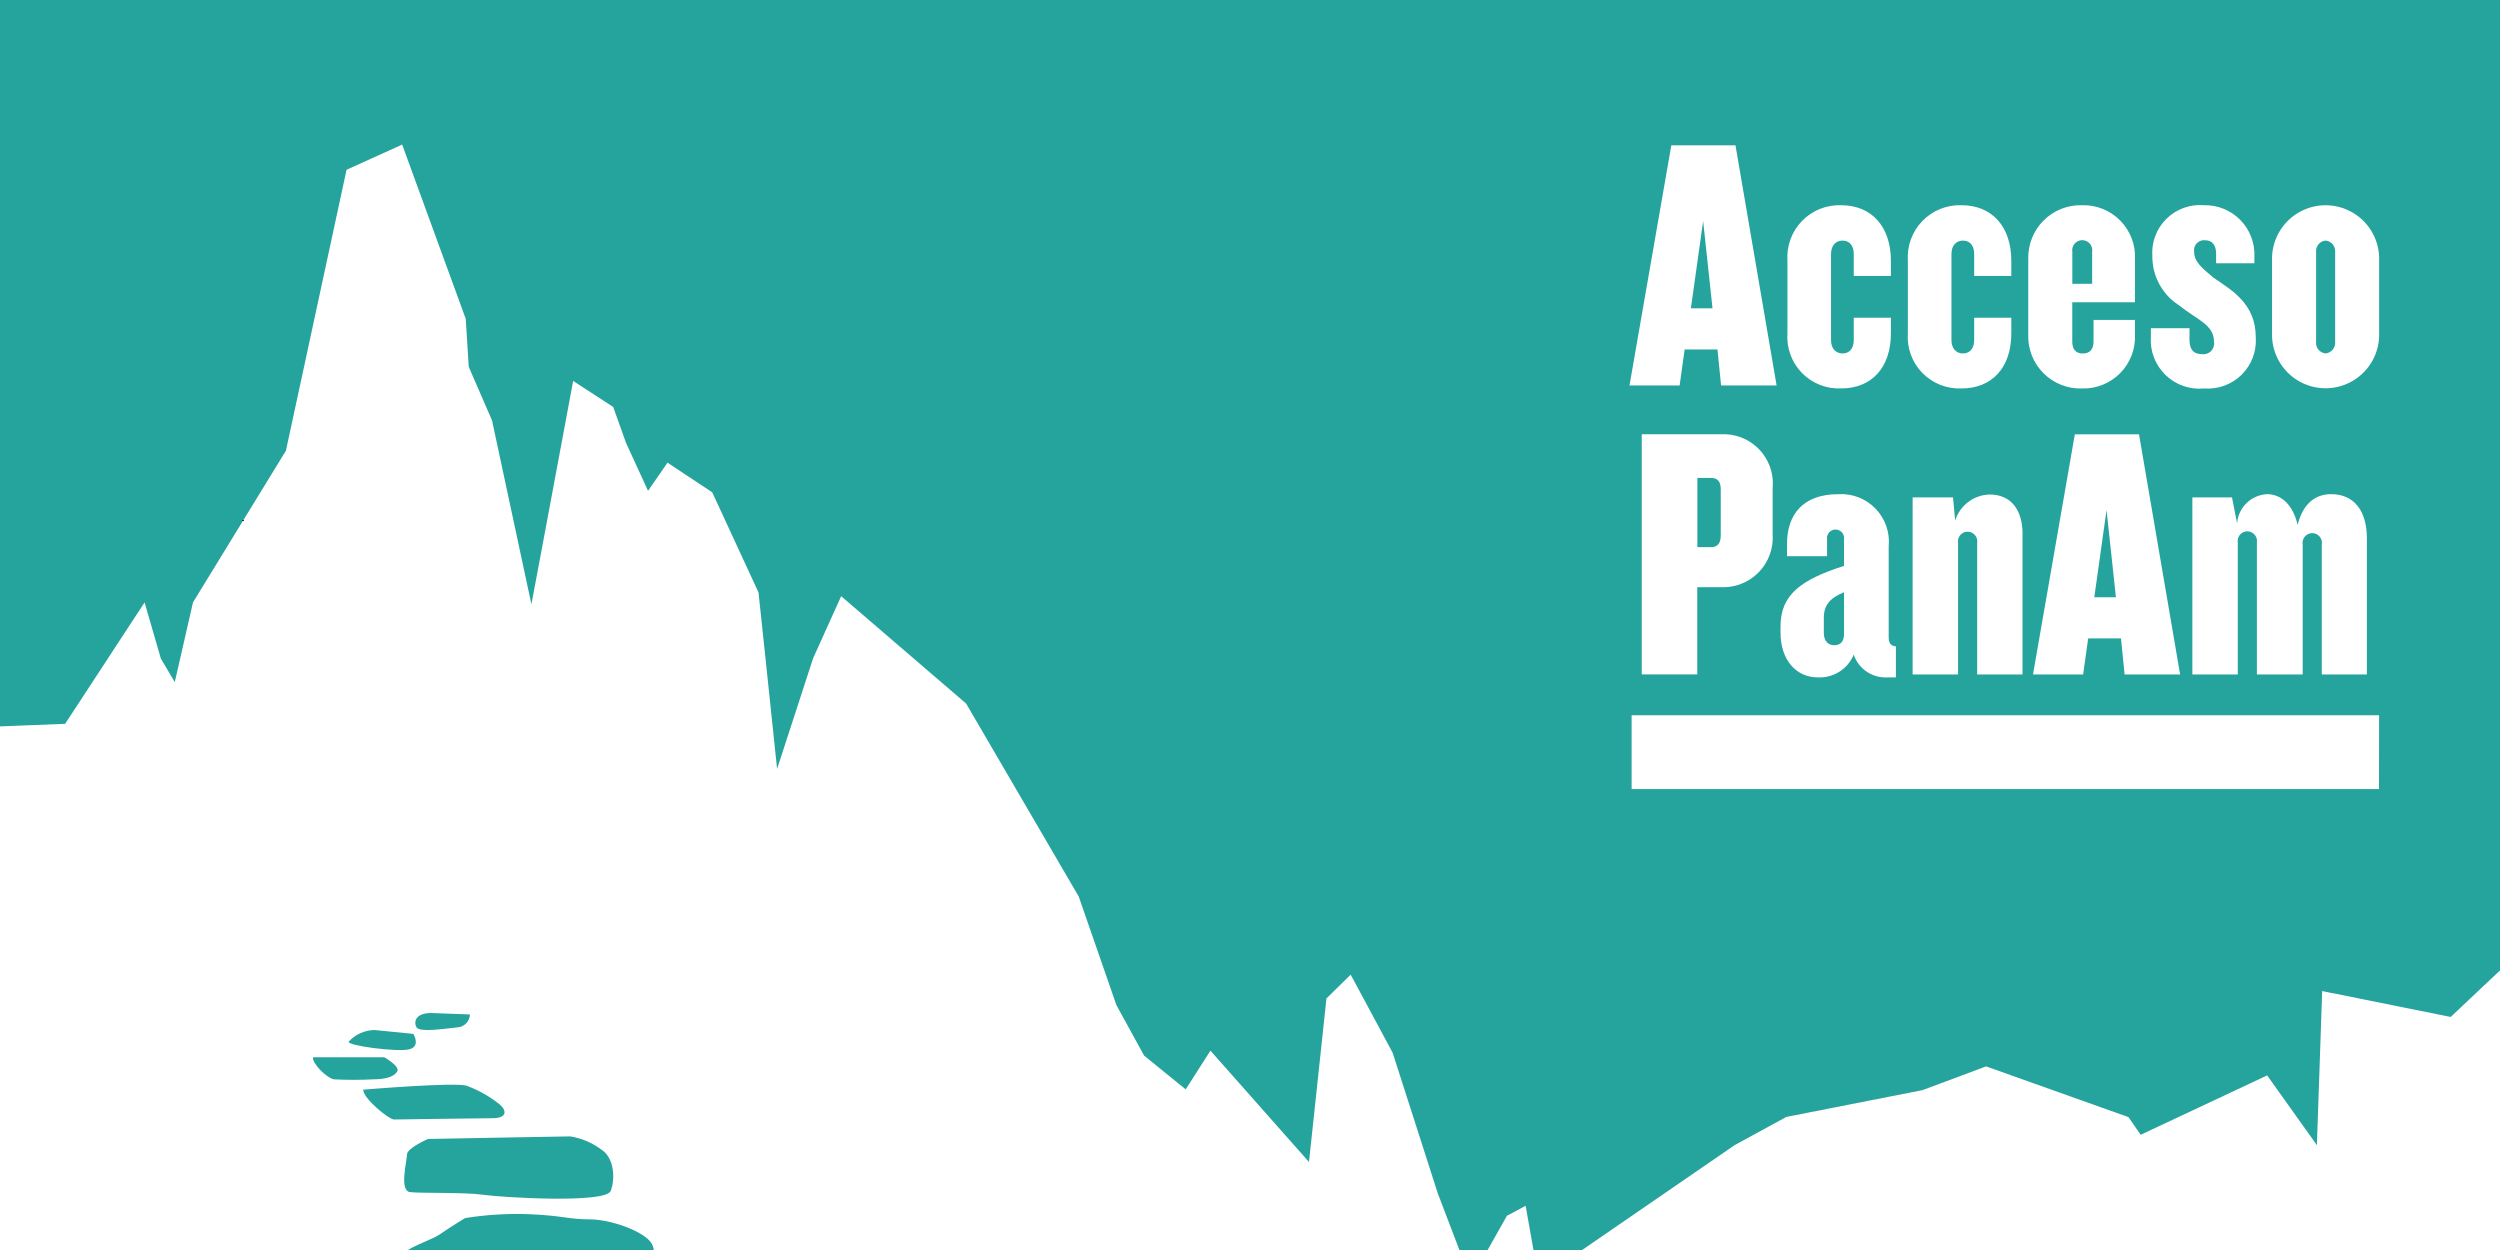
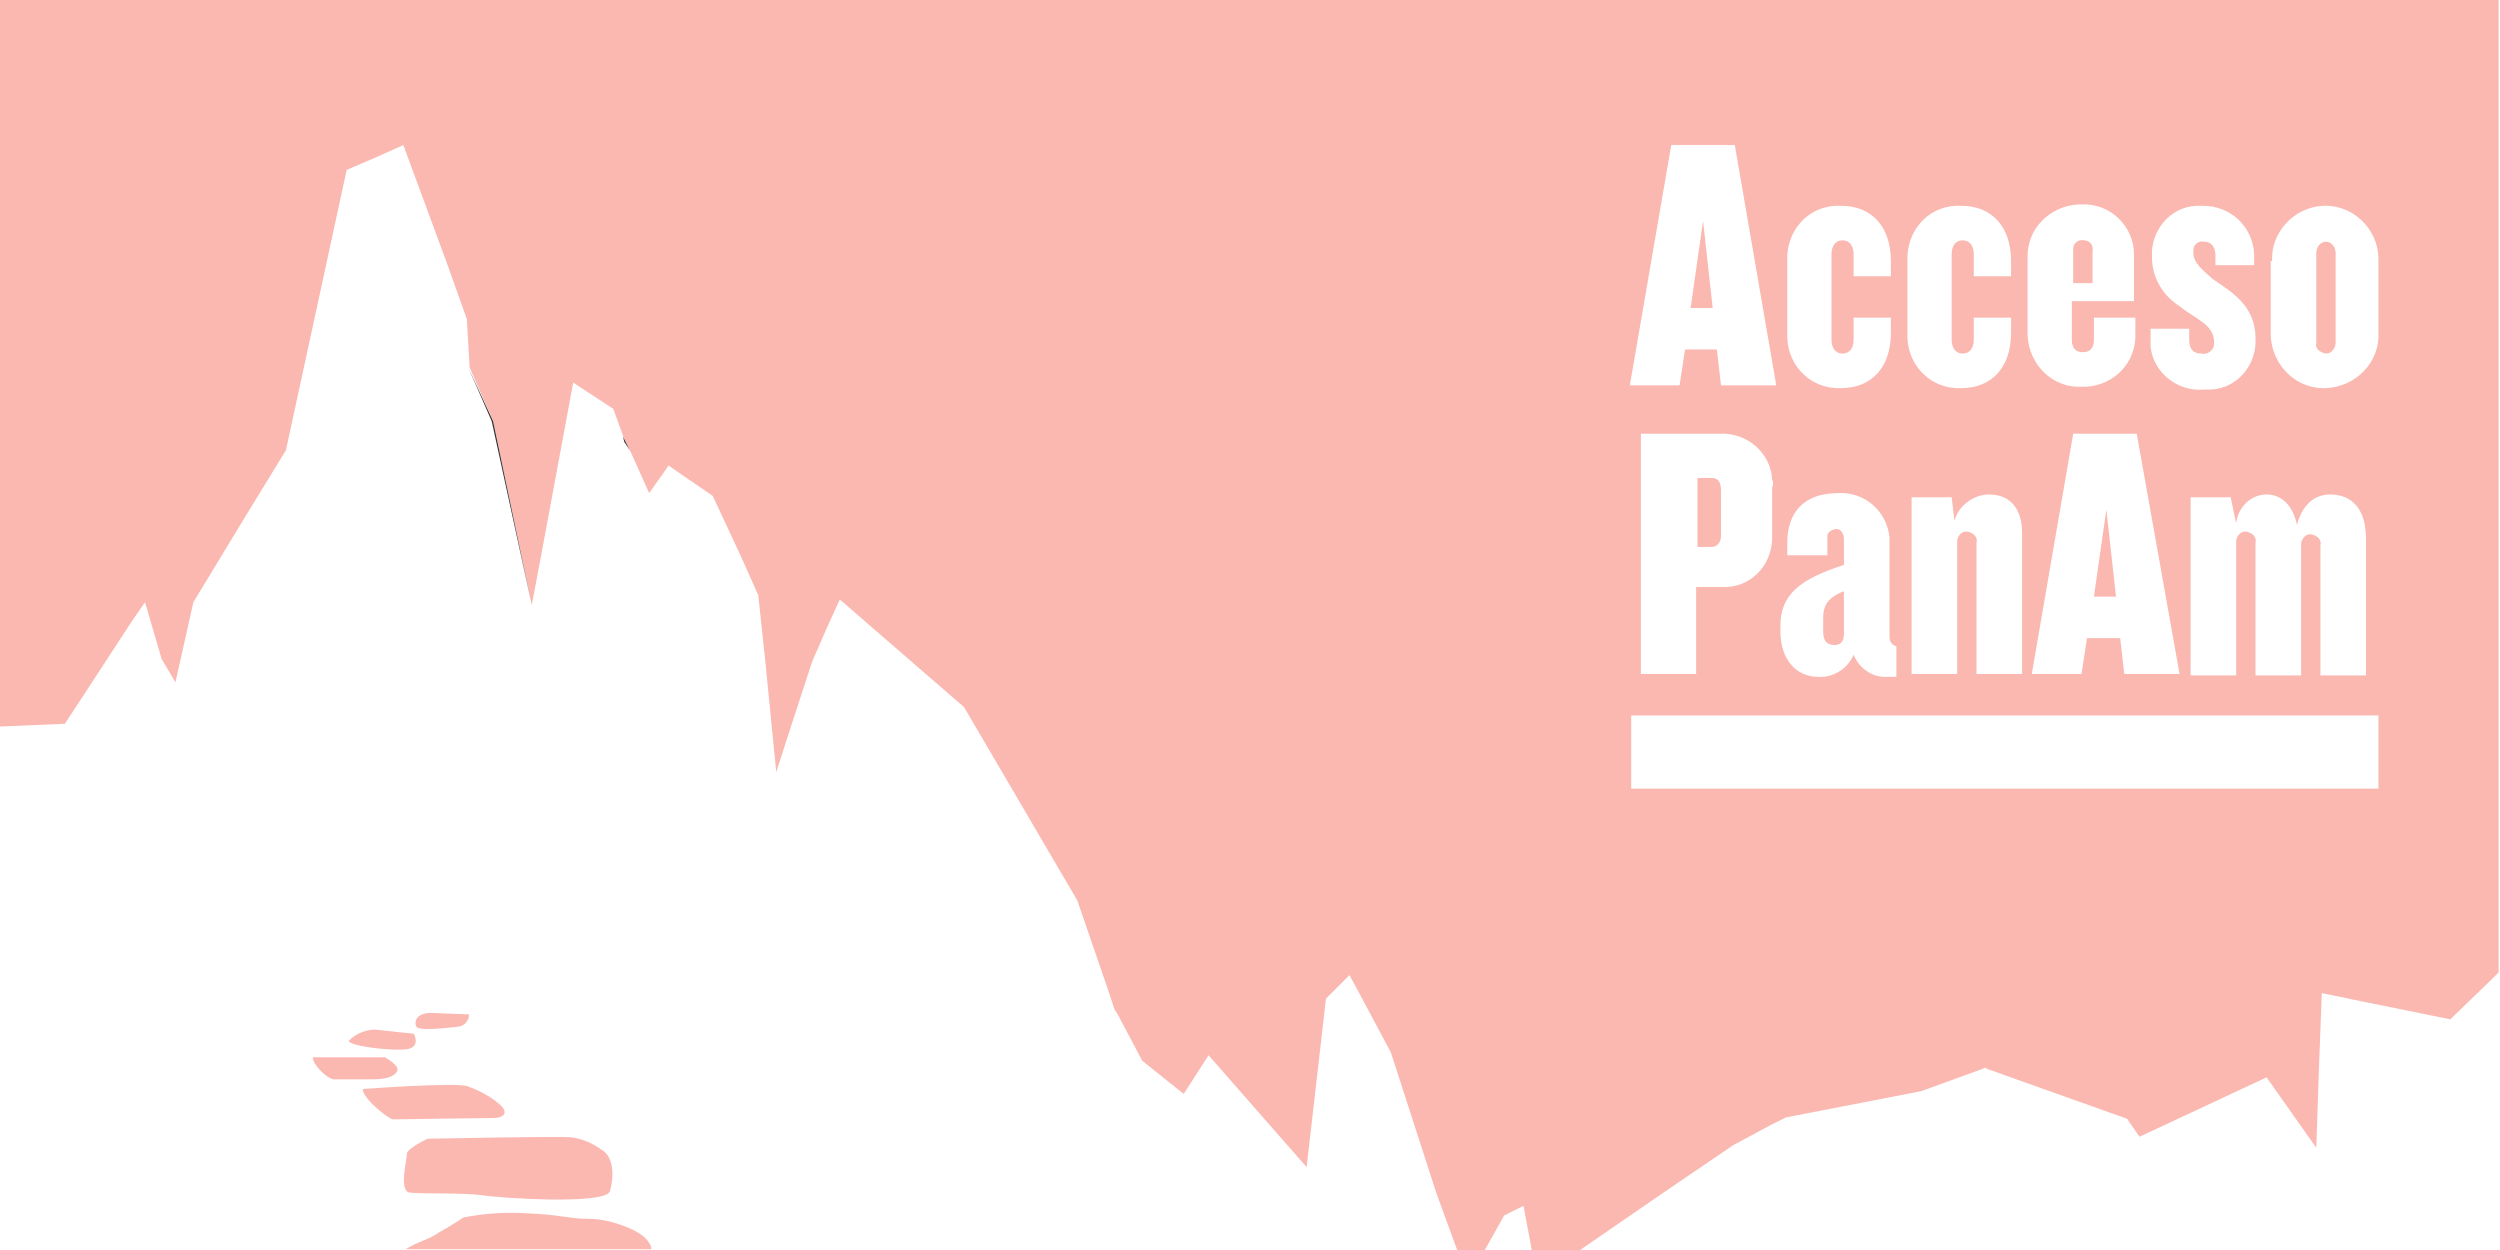
- <svg xmlns="http://www.w3.org/2000/svg" id="Component_5_1" data-name="Component 5 – 1" width="181" height="90.5" viewBox="0 0 181 90.5">
-   <path id="Path_7" data-name="Path 7" d="M706.846,464.452l-.781-2.183-2.9-1.887v0l2.9,1.887Z" transform="translate(-661.669 -432.803)" fill="none" />
-   <path id="Path_8" data-name="Path 8" d="M914.679,683.253l-7.136-8.06h0l7.136,8.063Z" transform="translate(-819.911 -599.122)" fill="none" />
-   <path id="Path_9" data-name="Path 9" d="M690.486,515.524l-.7,3.726v0Z" transform="translate(-651.315 -475.497)" fill="none" />
-   <path id="Path_10" data-name="Path 10" d="M1262.395,684.907l.2-6-.206,5.992Z" transform="translate(-1094.655 -602.001)" fill="none" />
-   <path id="Path_11" data-name="Path 11" d="M722.6,485.621l-1.34-2.921,1.338,2.924Z" transform="translate(-675.681 -450.083)" fill="none" />
-   <path id="Path_12" data-name="Path 12" d="M1053.557,703.75l4.988-3.429,2.75-1.5-2.75,1.5Z" transform="translate(-932.964 -617.413)" fill="none" />
-   <path id="Path_13" data-name="Path 13" d="M605.1,389.47l2.06-.936-2.062.934L600.7,409.807l-3.015,4.922,3.016-4.921Z" transform="translate(-580.005 -377.175)" fill="none" />
-   <path id="Path_14" data-name="Path 14" d="M733.963,487.492l-1.327-.88-.234.339.234-.338Z" transform="translate(-684.307 -453.112)" fill="none" />
-   <path id="Path_15" data-name="Path 15" d="M1205.864,687.383h0l9.161-4.3h0Z" transform="translate(-1050.888 -605.228)" fill="none" />
-   <path id="Path_16" data-name="Path 16" d="M769.6,570.989l-1.015,3.117v0Z" transform="translate(-712.324 -518.441)" fill="none" />
-   <path id="Path_17" data-name="Path 17" d="M794.749,537.192l8.15,13.97,2.209,6.362-2.207-6.361-8.152-13.972-9.048-7.775-1,2.21,1-2.208Z" transform="translate(-724.801 -486.253)" fill="none" />
-   <path id="Path_18" data-name="Path 18" d="M758.854,523.682l-.495-4.718-1.248-2.7,1.247,2.7Z" transform="translate(-703.438 -476.072)" fill="none" />
-   <path id="Path_19" data-name="Path 19" d="M563.979,535.488l1.008,1.7h0l-1.007-1.7-1.177-4.073-.852,1.3.852-1.3Z" transform="translate(-552.334 -487.799)" fill="none" />
-   <path id="Path_20" data-name="Path 20" d="M1155.387,680.286l.206-.077.244.087-.245-.087Z" transform="translate(-1011.806 -603.006)" fill="none" />
-   <path id="Path_21" data-name="Path 21" d="M882.478,667.3l-2.511-2.041-1.841-3.356,1.839,3.356Z" transform="translate(-797.135 -588.831)" fill="none" />
-   <rect id="Rectangle_38" data-name="Rectangle 38" width="54.121" height="5.347" transform="translate(118.129 51.783)" fill="none" />
-   <path id="Path_22" data-name="Path 22" d="M949.2,651.92l-.6-1.11-1.142,1.124,1.142-1.122Z" transform="translate(-850.816 -580.243)" fill="none" />
-   <path id="Path_23" data-name="Path 23" d="M1277.034,653.545l6.38,1.289,2.937-2.773-2.938,2.771Z" transform="translate(-1105.992 -581.211)" fill="none" />
-   <path id="Path_24" data-name="Path 24" d="M648.326,384.586h0l3.08,8.434Z" transform="translate(-619.21 -374.118)" fill="none" />
-   <path id="Path_25" data-name="Path 25" d="M997.85,725.63l-1.4,2.482h3.317l-.563-3.2Z" transform="translate(-888.747 -637.615)" fill="none" />
-   <path id="Path_26" data-name="Path 26" d="M1093.213,649.382l-.64.6-2.937,2.773-6.38-1.289-2.922-.589-.177,5.166-.2,6,0,0v0l-3.6-5.053-9.161,4.3h0l-.879-1.279-10.065-3.586-.245-.087-.206.077-4.4,1.642L1041.543,660l-1,.544-2.75,1.5-4.988,3.429-6.05,4.161h66.456V649.38h0Z" transform="translate(-912.213 -579.137)" fill="none" />
-   <path id="Path_27" data-name="Path 27" d="M620.173,450.344l-2.441-4.546-.6-1.108-1.143,1.121-.61.6-1.262,11.843,0,0v0l-7.136-8.063-1.792,2.8-.5-.4-2.513-2.041-1.839-3.356-.165-.3-.52-1.5-2.209-6.362-8.15-13.97-9.047-7.775-1,2.208-1.031,2.286-1.592,4.889-1.015,3.122v0l0,.005-.846-8.06-.5-4.717-1.247-2.7-2.1-4.547-1.912-1.267-1.328-.878-.233.338-1.175,1.7v0l0,0-1.339-2.924-.254-.553-.148-.415-.784-2.18-2.9-1.887-2.323,12.445-.7,3.728v0l-2.851-13.313-1.685-3.876-.22-3.482-1.525-4.179-3.08-8.434-1.965.89-2.06.936-4.39,20.338-3.016,4.921-3.712,6.059-1.318,5.775v0h0L531,421.81l-1.177-4.075-.852,1.3-4.9,7.492-4.715.186v0h0v37.906h29.535c.989-.575,1.727-.732,2.385-1.184.819-.564,1.757-1.126,1.757-1.126a24,24,0,0,1,4.565-.282c2.46.095,2.929.377,4.452.377s3.865.844,4.446,1.689a1.191,1.191,0,0,1,.191.527h58.323l-.012-.03-1.548-4.052Zm-69.37-2.872,2.573.095a.966.966,0,0,1-.933.939c-.939.094-2.695.376-2.929,0S549.4,447.379,550.8,447.472Zm-4.333,1.222,2.81.28s.586.94-.351,1.128-4.449-.282-4.333-.562A2.589,2.589,0,0,1,546.47,448.694Zm-2.928,3.567c-.585-.093-1.639-1.219-1.522-1.6h5.151s1.171.657.938,1.033-.82.562-1.758.562A27.718,27.718,0,0,1,543.542,452.261Zm2.107.751s6.676-.561,7.495-.281a8.673,8.673,0,0,1,2.342,1.315c.586.469.586,1.033-.467,1.033s-6.792.094-7.143.094S545.65,453.67,545.65,453.012Zm17.916,7.325c-.352.937-7.964.469-9.251.28s-4.45-.093-5.269-.189-.234-2.252-.234-2.721,1.522-1.128,1.522-1.128,9.719-.187,10.3-.187a5.03,5.03,0,0,1,2.226.939C563.8,457.895,563.918,459.4,563.566,460.337Z" transform="translate(-519.352 -374.121)" fill="none" />
-   <g id="Group_2" data-name="Group 2" transform="translate(22.66 73.344)">
-     <path id="Path_28" data-name="Path 28" d="M650.184,739.1h0Z" transform="translate(-643.309 -721.945)" fill="#25a49e" />
-     <path id="Path_29" data-name="Path 29" d="M663.343,727.94c-1.523,0-1.992-.282-4.452-.377a24,24,0,0,0-4.565.282s-.937.563-1.757,1.127c-.658.453-1.4.609-2.385,1.184h17.8a1.192,1.192,0,0,0-.191-.527C667.208,728.784,664.864,727.94,663.343,727.94Z" transform="translate(-643.31 -713.002)" fill="#25a49e" />
-     <path id="Path_30" data-name="Path 30" d="M663.212,703.6a5.031,5.031,0,0,0-2.226-.939c-.586,0-10.3.187-10.3.187s-1.522.659-1.522,1.128-.586,2.629.234,2.721,3.982,0,5.269.189,8.9.657,9.25-.28S664.149,704.161,663.212,703.6Z" transform="translate(-642.359 -693.73)" fill="#25a49e" />
-     <path id="Path_31" data-name="Path 31" d="M645.683,687.486a8.678,8.678,0,0,0-2.342-1.315c-.819-.281-7.495.281-7.495.281,0,.658,1.874,2.16,2.226,2.16s6.088-.094,7.143-.094S646.268,687.955,645.683,687.486Z" transform="translate(-632.208 -680.904)" fill="#25a49e" />
-     <path id="Path_32" data-name="Path 32" d="M625.828,678.324c.233-.376-.938-1.033-.938-1.033h-5.151c-.117.376.936,1.5,1.522,1.6a27.736,27.736,0,0,0,2.81,0Q625.477,678.886,625.828,678.324Z" transform="translate(-619.73 -674.09)" fill="#25a49e" />
-     <path id="Path_33" data-name="Path 33" d="M635.5,669.965c.937-.188.351-1.128.351-1.128l-2.81-.28a2.589,2.589,0,0,0-1.873.846C631.054,669.683,634.566,670.152,635.5,669.965Z" transform="translate(-628.586 -667.328)" fill="#25a49e" />
-     <path id="Path_34" data-name="Path 34" d="M655.567,664.152a.966.966,0,0,0,.933-.939l-2.573-.095c-1.4-.093-1.523.658-1.289,1.033S654.628,664.246,655.567,664.152Z" transform="translate(-645.136 -663.111)" fill="#25a49e" />
+ <svg xmlns="http://www.w3.org/2000/svg" version="1.1" id="Component_5_1" x="0px" y="0px" viewBox="0 0 181 90.5" style="enable-background:new 0 0 181 90.5;" xml:space="preserve">
+   <style type="text/css">
+ 	.st0{fill:none;}
+ 	.st1{fill:#FAB8B1;}
+ 	.st2{fill:#323232;}
+ </style>
+   <path id="Path_7" class="st0" d="M45.2,31.6l-0.8-2.2l-2.9-1.9l0,0l2.9,1.9L45.2,31.6z" />
+   <path id="Path_8" class="st0" d="M94.8,84.1l-7.1-8.1l0,0L94.8,84.1L94.8,84.1z" />
+   <path id="Path_9" class="st0" d="M39.2,40l-0.7,3.7l0,0L39.2,40z" />
+   <path id="Path_10" class="st0" d="M167.7,82.9l0.2-6L167.7,82.9L167.7,82.9z" />
+   <path id="Path_11" class="st0" d="M46.9,35.5l-1.3-2.9L46.9,35.5L46.9,35.5z" />
+   <path id="Path_12" class="st0" d="M120.6,86.3l5-3.4l2.8-1.5l-2.8,1.5L120.6,86.3z" />
+   <path id="Path_13" class="st0" d="M25.1,12.3l2.1-0.9L25.1,12.3l-4.4,20.3l-3,4.9l3-4.9L25.1,12.3z" />
+   <path id="Path_14" class="st0" d="M49.7,34.4l-1.3-0.9l-0.2,0.3l0.2-0.3L49.7,34.4z" />
+   <path id="Path_15" class="st0" d="M155,82.2L155,82.2l9.2-4.3l0,0L155,82.2z" />
+   <path id="Path_16" class="st0" d="M57.3,52.5l-1,3.1l0,0L57.3,52.5z" />
+   <path id="Path_17" class="st0" d="M69.9,50.9l8.2,14l2.2,6.4l-2.2-6.4L69.9,50.9l-9-7.8l-1,2.2l1-2.2L69.9,50.9z" />
+   <path id="Path_18" class="st0" d="M55.4,47.6l-0.5-4.7l-1.2-2.7l1.2,2.7L55.4,47.6z" />
+   <path id="Path_19" class="st0" d="M11.6,47.7l1,1.7l0,0L11.6,47.7l-1.2-4.1l-0.9,1.3l0.9-1.3L11.6,47.7z" />
+   <path id="Path_20" class="st0" d="M143.6,77.3l0.2-0.1l0.2,0.1l-0.2-0.1L143.6,77.3z" />
+   <path id="Path_21" class="st0" d="M85.3,78.5l-2.5-2L81,73.1l1.8,3.4L85.3,78.5z" />
+   <rect id="Rectangle_38" x="118.1" y="51.8" class="st0" width="54.1" height="5.3" />
+   <path id="Path_22" class="st0" d="M98.4,71.7l-0.6-1.1l-1.1,1.1l1.1-1.1L98.4,71.7z" />
+   <path id="Path_23" class="st0" d="M171,72.3l6.4,1.3l2.9-2.8l-2.9,2.8L171,72.3z" />
+   <path id="Path_24" class="st0" d="M29.1,10.5L29.1,10.5l3.1,8.4L29.1,10.5z" />
+   <path id="Path_25" class="st0" d="M109.1,88l-1.4,2.5h3.3l-0.6-3.2L109.1,88z" />
+   <path id="Path_26" class="st0" d="M181,70.2l-0.6,0.6l-2.9,2.8l-6.4-1.3l-2.9-0.6l-0.2,5.2l-0.2,6l0,0l0,0l-3.6-5.1l-9.2,4.3l0,0  l-0.9-1.3L144,77.3l-0.2-0.1l-0.2,0.1l-4.4,1.6l-9.9,1.9l-1,0.5l-2.8,1.5l-5,3.4l-6.1,4.2H181L181,70.2L181,70.2L181,70.2z" />
+   <path id="Path_27" class="st0" d="M100.8,76.2l-2.4-4.5l-0.6-1.1l-1.1,1.1L96,72.3l-1.3,11.8l0,0l0,0l-7.1-8.1l-1.8,2.8l-0.5-0.4  l-2.5-2L81,73.1l-0.2-0.3l-0.5-1.5l-2.2-6.4l-8.2-14l-9-7.8l-1,2.2l-1,2.3l-1.6,4.9l-1,3.1l0,0v0l-0.8-8.1l-0.5-4.7l-1.2-2.7  l-2.1-4.5l-1.9-1.3l-1.3-0.9l-0.2,0.3l-1.2,1.7l0,0l0,0l-1.3-2.9l-0.3-0.6l-0.1-0.4l-0.8-2.2l-2.9-1.9L39.2,40l-0.7,3.7l0,0  l-2.9-13.3l-1.7-3.9l-0.2-3.5l-1.5-4.2l-3.1-8.4l-2,0.9l-2.1,0.9l-4.4,20.3l-3,4.9L14,43.6l-1.3,5.8l0,0l0,0l-1-1.7l-1.2-4.1  l-0.9,1.3l-4.9,7.5L0,52.6l0,0l0,0v37.9h29.5c1-0.6,1.7-0.7,2.4-1.2c0.8-0.6,1.8-1.1,1.8-1.1c1.5-0.2,3-0.3,4.6-0.3  c2.5,0.1,2.9,0.4,4.5,0.4s3.9,0.8,4.4,1.7c0.1,0.2,0.2,0.3,0.2,0.5h58.3l0,0l-1.5-4.1L100.8,76.2z M31.5,73.4l2.6,0.1  c0,0.5-0.4,0.9-0.9,0.9c-0.9,0.1-2.7,0.4-2.9,0S30,73.3,31.5,73.4L31.5,73.4z M27.1,74.6l2.8,0.3c0,0,0.6,0.9-0.4,1.1  s-4.4-0.3-4.3-0.6C25.7,74.9,26.4,74.6,27.1,74.6L27.1,74.6z M24.2,78.1c-0.6-0.1-1.6-1.2-1.5-1.6h5.2c0,0,1.2,0.7,0.9,1  s-0.8,0.6-1.8,0.6C26.1,78.2,25.1,78.2,24.2,78.1L24.2,78.1z M26.3,78.9c0,0,6.7-0.6,7.5-0.3c0.8,0.3,1.6,0.8,2.3,1.3  c0.6,0.5,0.6,1-0.5,1s-6.8,0.1-7.1,0.1S26.3,79.5,26.3,78.9L26.3,78.9z M44.2,86.2c-0.4,0.9-8,0.5-9.3,0.3s-4.5-0.1-5.3-0.2  s-0.2-2.3-0.2-2.7s1.5-1.1,1.5-1.1s9.7-0.2,10.3-0.2c0.8,0.1,1.6,0.4,2.2,0.9C44.4,83.8,44.6,85.3,44.2,86.2L44.2,86.2z" />
+   <g id="Group_2" transform="translate(22.66 73.344)">
+     <path id="Path_28" class="st1" d="M6.9,17.2L6.9,17.2z" />
+     <path id="Path_29" class="st1" d="M20,14.9c-1.5,0-2-0.3-4.5-0.4c-1.5-0.1-3.1,0-4.6,0.3c0,0-0.9,0.6-1.8,1.1   c-0.7,0.5-1.4,0.6-2.4,1.2h17.8c0-0.2-0.1-0.4-0.2-0.5C23.9,15.8,21.6,14.9,20,14.9z" />
+     <path id="Path_30" class="st1" d="M20.9,9.9c-0.7-0.5-1.4-0.8-2.2-0.9C18,8.9,8.3,9.1,8.3,9.1s-1.5,0.7-1.5,1.1S6.2,12.9,7,13   s4,0,5.3,0.2s8.9,0.7,9.2-0.3S21.8,10.4,20.9,9.9z" />
+     <path id="Path_31" class="st1" d="M13.5,6.6c-0.7-0.6-1.5-1-2.3-1.3C10.3,5,3.6,5.5,3.6,5.5c0,0.7,1.9,2.2,2.2,2.2S12,7.6,13,7.6   S14.1,7.1,13.5,6.6z" />
+     <path id="Path_32" class="st1" d="M6.1,4.2c0.2-0.4-0.9-1-0.9-1H0c-0.1,0.4,0.9,1.5,1.5,1.6c0.9,0,1.9,0,2.8,0   C5.3,4.8,5.9,4.6,6.1,4.2z" />
+     <path id="Path_33" class="st1" d="M6.9,2.6c0.9-0.2,0.4-1.1,0.4-1.1L4.5,1.2c-0.7,0-1.4,0.3-1.9,0.8C2.5,2.4,6,2.8,6.9,2.6z" />
+     <path id="Path_34" class="st1" d="M10.4,1c0.5,0,0.9-0.4,0.9-0.9L8.8,0C7.4-0.1,7.3,0.7,7.5,1S9.5,1.1,10.4,1z" />
  </g>
-   <g id="Group_3" data-name="Group 3" transform="translate(0)">
-     <path id="Path_35" data-name="Path 35" d="M1185.416,416.086a.726.726,0,1,0-1.435,0v2.323h1.435Z" transform="translate(-1033.945 -397.86)" fill="#25a49e" />
-     <path id="Path_36" data-name="Path 36" d="M1064.721,491.495h-.992v5.012h.992c.444,0,.7-.261.7-.835V492.33C1065.426,491.73,1065.165,491.495,1064.721,491.495Z" transform="translate(-940.839 -456.893)" fill="#25a49e" />
-     <path id="Path_37" data-name="Path 37" d="M1191.918,501.787l-.887,6.317h1.566Z" transform="translate(-1039.404 -464.861)" fill="#25a49e" />
-     <path id="Path_38" data-name="Path 38" d="M1105.066,531.992c.47,0,.7-.313.7-.784v-3.054c-1.018.417-1.462.94-1.462,1.854v1.1C1104.309,531.679,1104.6,531.992,1105.066,531.992Z" transform="translate(-972.259 -485.277)" fill="#25a49e" />
-     <path id="Path_39" data-name="Path 39" d="M1062.534,409.12l-.887,6.317h1.566Z" transform="translate(-939.227 -393.114)" fill="#25a49e" />
-     <path id="Path_40" data-name="Path 40" d="M625.007,338.215H519.353v52.591l4.716-.186,4.9-7.49.852-1.3L531,385.9l1.007,1.7,1.317-5.773,3.714-6.059,3.016-4.922,4.389-20.339,2.061-.934,1.964-.893v0h0l3.078,8.435,1.526,4.18.221,3.479,1.684,3.877,2.85,13.314.7-3.726,2.321-12.446h0v0l2.9,1.887.781,2.183.15.417.252.551,1.34,2.921,1.175-1.7.234-.339,1.327.88,1.914,1.265,2.1,4.549,1.248,2.7.5,4.718.847,8.055,1.015-3.117,1.589-4.888,1.034-2.286,1-2.21,9.048,7.775,8.152,13.972,2.207,6.361.521,1.5.164.3,1.841,3.355,2.511,2.041.5.4,1.79-2.8,0,0h0l7.136,8.06,1.261-11.839.613-.6,1.142-1.124.6,1.11,2.443,4.545,3.273,10.19L625,428.682l.012.033h2.045v0h0l1.4-2.484,1.357-.722.562,3.206h0v0h3.521l0,0h0l6.053-4.161,4.989-3.431,2.75-1.5,1-.546,9.85-1.939,4.4-1.639.206-.077.245.087,10.067,3.585.878,1.28,9.161-4.3h0l3.6,5.051.206-5.992.175-5.168,2.924.591,6.38,1.287,2.938-2.771.64-.6V338.215Zm58.842,18.878a3.879,3.879,0,1,1,7.753,0v5.247a3.878,3.878,0,1,1-7.753,0Zm1.853,19.118c.392-1.54,1.279-2.219,2.428-2.219,1.671,0,2.584,1.227,2.584,3.185v9.868h-3.263V377.62a.7.7,0,1,0-1.384,0v9.424h-3.315V377.49a.7.7,0,1,0-1.384,0v9.555H678.08V374.227h2.871l.366,1.879a2.294,2.294,0,0,1,2.168-2.114C684.579,373.992,685.389,374.853,685.7,376.211Zm-10.623-14.236h2.793v.835c0,.731.313,1.044.888,1.044a.777.777,0,0,0,.888-.888c0-1.253-1.227-1.593-2.559-2.663a4.177,4.177,0,0,1-1.906-3.524,3.458,3.458,0,0,1,3.733-3.707,3.571,3.571,0,0,1,3.655,3.733v.47H679.8v-.7c0-.574-.261-.966-.784-.966a.727.727,0,0,0-.809.836c0,.731.6,1.2,1.41,1.88,1.279.887,3.054,1.854,3.054,4.307a3.476,3.476,0,0,1-3.733,3.707,3.519,3.519,0,0,1-3.864-3.733Zm2.114,25.07h-4.02l-.26-2.61h-2.376l-.365,2.61h-3.629l3.028-17.386h4.647ZM666.2,356.963a3.787,3.787,0,0,1,3.89-3.89,3.729,3.729,0,0,1,3.837,3.89V360.1h-4.542v2.846c0,.5.209.862.757.862.574,0,.783-.366.783-.862v-1.567h3v1.071a3.73,3.73,0,0,1-3.837,3.89,3.773,3.773,0,0,1-3.89-3.89Zm-.418,19.9v10.181H662.5v-9.528a.7.7,0,1,0-1.384,0v9.528h-3.289V374.227h2.924l.156,1.671a2.688,2.688,0,0,1,2.506-1.88C664.951,374.018,665.786,375.14,665.786,376.864Zm-8.3-19.77a3.763,3.763,0,0,1,3.89-4.02c2.193,0,3.6,1.54,3.6,4.02v1.1h-2.689V356.6c0-.575-.287-.966-.81-.966s-.835.391-.835.966v6.239c0,.574.314.966.835.966s.81-.392.81-.966v-1.619h2.689v1.123c0,2.506-1.41,3.994-3.6,3.994a3.727,3.727,0,0,1-3.89-3.994Zm-8.718,0a3.763,3.763,0,0,1,3.89-4.02c2.193,0,3.6,1.54,3.6,4.02v1.1h-2.689V356.6c0-.575-.287-.966-.81-.966s-.835.391-.835.966v6.239c0,.574.314.966.835.966s.81-.392.81-.966v-1.619h2.689v1.123c0,2.506-1.41,3.994-3.6,3.994a3.727,3.727,0,0,1-3.89-3.994Zm-.5,26.453c0-2.271,1.488-3.368,4.595-4.36v-1.931a.619.619,0,1,0-1.227,0v1.227h-2.9v-.887c0-2.115,1.149-3.6,3.707-3.6a3.449,3.449,0,0,1,3.655,3.785v6.579c0,.418.157.626.522.653v2.245h-.6a2.433,2.433,0,0,1-2.454-1.645,2.666,2.666,0,0,1-2.611,1.645c-1.488,0-2.689-1.175-2.689-3.264Zm-7.908-34.807h4.647l2.977,17.386h-4.021l-.261-2.61h-2.376l-.365,2.61h-3.629Zm7.336,24.73v3.42a3.588,3.588,0,0,1-3.786,3.837h-1.671v6.317h-4.02V369.658h5.691A3.567,3.567,0,0,1,647.7,373.47Zm43.9,21.874H637.482V390H691.6Z" transform="translate(-519.353 -338.215)" fill="#25a49e" />
-     <path id="Path_41" data-name="Path 41" d="M1262.852,423.537a.771.771,0,0,0,.679-.835v-6.5a.771.771,0,0,0-.679-.835.755.755,0,0,0-.7.835v6.5A.755.755,0,0,0,1262.852,423.537Z" transform="translate(-1094.466 -397.95)" fill="#25a49e" />
+   <g id="Group_3" transform="translate(0)">
+     <path id="Path_35" class="st1" d="M151.5,18.2c0.1-0.4-0.2-0.8-0.6-0.8c-0.4-0.1-0.8,0.2-0.8,0.6c0,0.1,0,0.1,0,0.2v2.3h1.4V18.2z" />
+     <path id="Path_36" class="st1" d="M123.9,34.6h-1v5h1c0.4,0,0.7-0.3,0.7-0.8v-3.3C124.6,34.8,124.3,34.6,123.9,34.6z" />
+     <path id="Path_37" class="st1" d="M152.5,36.9l-0.9,6.3h1.6L152.5,36.9z" />
+     <path id="Path_38" class="st1" d="M132.8,46.7c0.5,0,0.7-0.3,0.7-0.8v-3.1c-1,0.4-1.5,0.9-1.5,1.9v1.1   C132,46.4,132.3,46.7,132.8,46.7z" />
+     <path id="Path_39" class="st1" d="M123.3,16l-0.9,6.3h1.6L123.3,16z" />
+     <path id="Path_40" class="st1" d="M105.7,0H0v52.6l4.7-0.2l4.9-7.5l0.9-1.3l1.2,4.1l1,1.7l1.3-5.8l3.7-6.1l3-4.9l4.4-20.3l2.1-0.9   l2-0.9l0,0l0,0l3.1,8.4l1.5,4.2l0.2,3.5l1.7,3.9l2.8,13.3l0.7-3.7l2.3-12.4l0,0l0,0l2.9,1.9l0.8,2.2l0.2,0.4l0.3,0.6l1.3,2.9   l1.2-1.7l0.2-0.3l1.3,0.9l1.9,1.3l2.1,4.5l1.2,2.7l0.5,4.7l0.8,8.1l1-3.1l1.6-4.9l1-2.3l1-2.2l9,7.8l8.2,14l2.2,6.4l0.5,1.5   l0.2,0.3l1.8,3.4l2.5,2l0.5,0.4l1.8-2.8l0,0l0,0l7.1,8.1L96,72.3l0.6-0.6l1.1-1.1l0.6,1.1l2.4,4.5l3.3,10.2l1.5,4.1l0,0h2l0,0l0,0   l1.4-2.5l1.4-0.7l0.6,3.2l0,0l0,0h3.5l0,0l0,0l6.1-4.2l5-3.4l2.8-1.5l1-0.5l9.8-1.9l4.4-1.6l0.2-0.1l0.2,0.1l10.1,3.6l0.9,1.3   l9.2-4.3l0,0l3.6,5.1l0.2-6l0.2-5.2l2.9,0.6l6.4,1.3l2.9-2.8l0.6-0.6V0H105.7z M164.5,18.9c-0.1-2.1,1.6-3.9,3.7-4s3.9,1.6,4,3.7   c0,0.1,0,0.2,0,0.3v5.2c0.1,2.1-1.6,3.9-3.8,4c-2.1,0.1-3.9-1.6-4-3.8c0-0.1,0-0.1,0-0.2V18.9z M166.3,38c0.4-1.5,1.3-2.2,2.4-2.2   c1.7,0,2.6,1.2,2.6,3.2v9.9h-3.3v-9.4c0.1-0.4-0.2-0.7-0.6-0.8c-0.4-0.1-0.7,0.2-0.8,0.6c0,0.1,0,0.1,0,0.2v9.4h-3.3v-9.6   c0.1-0.4-0.2-0.7-0.6-0.8c-0.4-0.1-0.7,0.2-0.8,0.6c0,0.1,0,0.1,0,0.2v9.6h-3.3V36h2.9l0.4,1.9c0.1-1.1,1-2.1,2.2-2.1   C165.2,35.8,166,36.6,166.3,38L166.3,38z M155.7,23.8h2.8v0.8c0,0.7,0.3,1,0.9,1c0.4,0.1,0.8-0.2,0.9-0.6c0-0.1,0-0.2,0-0.2   c0-1.3-1.2-1.6-2.6-2.7c-1.2-0.8-1.9-2.1-1.9-3.5c-0.1-1.9,1.3-3.6,3.2-3.7c0.2,0,0.4,0,0.5,0c2,0,3.6,1.5,3.7,3.5   c0,0.1,0,0.2,0,0.3v0.5h-2.8v-0.7c0-0.6-0.3-1-0.8-1c-0.4-0.1-0.8,0.2-0.8,0.6c0,0.1,0,0.1,0,0.2c0,0.7,0.6,1.2,1.4,1.9   c1.3,0.9,3.1,1.9,3.1,4.3c0.1,1.9-1.3,3.6-3.2,3.7c-0.2,0-0.3,0-0.5,0c-1.9,0.2-3.7-1.2-3.9-3.1c0-0.2,0-0.4,0-0.6L155.7,23.8z    M157.8,48.8h-4l-0.3-2.6h-2.4l-0.4,2.6h-3.6l3-17.4h4.6L157.8,48.8z M146.8,18.7c-0.1-2.1,1.6-3.8,3.7-3.9c0.1,0,0.1,0,0.2,0   c2.1-0.1,3.8,1.6,3.8,3.6c0,0.1,0,0.2,0,0.3v3.1H150v2.8c0,0.5,0.2,0.9,0.8,0.9c0.6,0,0.8-0.4,0.8-0.9v-1.6h3v1.1   c0.1,2.1-1.5,3.8-3.6,3.9c-0.1,0-0.2,0-0.3,0c-2.1,0.1-3.8-1.6-3.9-3.7c0-0.1,0-0.2,0-0.2L146.8,18.7z M146.4,38.6v10.2h-3.3v-9.5   c0.1-0.4-0.2-0.7-0.6-0.8c-0.4-0.1-0.7,0.2-0.8,0.6c0,0.1,0,0.1,0,0.2v9.5h-3.3V36h2.9l0.2,1.7c0.3-1.1,1.4-1.9,2.5-1.9   C145.6,35.8,146.4,36.9,146.4,38.6L146.4,38.6z M138.1,18.9c-0.1-2.1,1.4-3.9,3.5-4c0.1,0,0.3,0,0.4,0c2.2,0,3.6,1.5,3.6,4V20h-2.7   v-1.6c0-0.6-0.3-1-0.8-1s-0.8,0.4-0.8,1v6.2c0,0.6,0.3,1,0.8,1s0.8-0.4,0.8-1V23h2.7v1.1c0,2.5-1.4,4-3.6,4   c-2.1,0.1-3.8-1.5-3.9-3.6c0-0.1,0-0.3,0-0.4V18.9z M129.4,18.9c-0.1-2.1,1.4-3.9,3.5-4c0.1,0,0.3,0,0.4,0c2.2,0,3.6,1.5,3.6,4V20   h-2.7v-1.6c0-0.6-0.3-1-0.8-1s-0.8,0.4-0.8,1v6.2c0,0.6,0.3,1,0.8,1s0.8-0.4,0.8-1V23h2.7v1.1c0,2.5-1.4,4-3.6,4   c-2.1,0.1-3.8-1.5-3.9-3.6c0-0.1,0-0.3,0-0.4V18.9z M128.9,45.3c0-2.3,1.5-3.4,4.6-4.4V39c0-0.3-0.2-0.7-0.5-0.7s-0.7,0.2-0.7,0.5   c0,0.1,0,0.1,0,0.2v1.2h-2.9v-0.9c0-2.1,1.1-3.6,3.7-3.6c1.9-0.1,3.5,1.3,3.7,3.2c0,0.2,0,0.4,0,0.6v6.6c0,0.4,0.2,0.6,0.5,0.7V49   h-0.6c-1.1,0.1-2.1-0.6-2.5-1.6c-0.4,1-1.5,1.7-2.6,1.6c-1.5,0-2.7-1.2-2.7-3.3L128.9,45.3z M121,10.5h4.6l3,17.4h-4l-0.3-2.6H122   l-0.4,2.6H118L121,10.5z M128.3,35.3v3.4c0.1,2-1.3,3.7-3.3,3.8c-0.2,0-0.3,0-0.5,0h-1.7v6.3h-4V31.4h5.7c2-0.1,3.7,1.4,3.8,3.3   C128.4,34.9,128.4,35.1,128.3,35.3L128.3,35.3z M172.2,57.1h-54.1v-5.3h54.1L172.2,57.1z" />
+     <path id="Path_41" class="st1" d="M168.4,25.6c0.4,0,0.7-0.4,0.7-0.8v-6.5c0-0.4-0.3-0.8-0.7-0.8c-0.4,0-0.7,0.4-0.7,0.8   c0,0,0,0,0,0v6.5C167.6,25.2,167.9,25.5,168.4,25.6C168.4,25.6,168.4,25.6,168.4,25.6z" />
  </g>
-   <path id="Path_42" data-name="Path 42" d="M999.191,724.9l-1.357.722-1.4,2.484h0l1.4-2.482,1.352-.721.563,3.2h0Z" transform="translate(-888.733 -637.606)" fill="#323232" />
-   <path id="Path_43" data-name="Path 43" d="M1318.948,649.384h0l-.64.6Z" transform="translate(-1137.948 -579.139)" fill="#323232" />
-   <path id="Path_44" data-name="Path 44" d="M1026.746,724.828h0l6.05-4.161Z" transform="translate(-912.205 -634.33)" fill="#323232" />
-   <path id="Path_45" data-name="Path 45" d="M1246.447,683.08l3.6,5.053v0l-3.6-5.051Z" transform="translate(-1082.309 -605.229)" fill="#323232" />
-   <path id="Path_46" data-name="Path 46" d="M1088.839,684.127l-1,.546,1-.544,9.854-1.938,4.4-1.642-4.4,1.639Z" transform="translate(-959.507 -603.27)" fill="#323232" />
-   <path id="Path_47" data-name="Path 47" d="M1157.381,680.6l10.065,3.586.879,1.279h0l-.878-1.28Z" transform="translate(-1013.35 -603.305)" fill="#323232" />
-   <path id="Path_48" data-name="Path 48" d="M1263.3,661.187l.177-5.166,2.922.589-2.924-.591Z" transform="translate(-1095.361 -584.277)" fill="#323232" />
-   <path id="Path_49" data-name="Path 49" d="M641.585,384.579l-1.964.893,1.965-.89Z" transform="translate(-612.471 -374.112)" fill="#323232" />
-   <path id="Path_50" data-name="Path 50" d="M875.777,655.729l-.164-.3-.521-1.5.52,1.5Z" transform="translate(-794.786 -582.659)" fill="#323232" />
-   <path id="Path_51" data-name="Path 51" d="M663.713,429.613l1.685,3.876,2.851,13.313v0l-2.85-13.314-1.684-3.877-.221-3.479-1.526-4.18,1.525,4.179Z" transform="translate(-629.773 -403.048)" fill="#323232" />
-   <path id="Path_52" data-name="Path 52" d="M719.881,479.379l-.252-.551-.15-.417.148.415Z" transform="translate(-674.301 -446.763)" fill="#323232" />
-   <path id="Path_53" data-name="Path 53" d="M576.722,510.631l3.712-6.059-3.714,6.059L575.4,516.4v0Z" transform="translate(-562.75 -467.019)" fill="#323232" />
-   <path id="Path_54" data-name="Path 54" d="M695.192,460.391l-2.321,12.446,2.323-12.445Z" transform="translate(-653.7 -432.811)" fill="#323232" />
-   <path id="Path_55" data-name="Path 55" d="M957.6,660.274l-2.443-4.545,2.441,4.546,3.273,10.192,1.548,4.052-1.546-4.055Z" transform="translate(-856.778 -584.052)" fill="#323232" />
-   <path id="Path_56" data-name="Path 56" d="M728.371,488.115l-1.175,1.7v0Z" transform="translate(-680.277 -454.276)" fill="#323232" />
-   <path id="Path_57" data-name="Path 57" d="M940.421,656.387l.61-.6-.613.6-1.261,11.839,0,0Z" transform="translate(-844.388 -584.097)" fill="#323232" />
-   <path id="Path_58" data-name="Path 58" d="M899.693,675.187l0,0-1.79,2.8-.5-.4.5.4Z" transform="translate(-812.061 -599.115)" fill="#323232" />
-   <path id="Path_59" data-name="Path 59" d="M765.68,557.172l-.847-8.055.846,8.06Z" transform="translate(-709.417 -501.507)" fill="#323232" />
-   <path id="Path_60" data-name="Path 60" d="M775.706,539.206l-1.034,2.286-1.589,4.888,1.592-4.889Z" transform="translate(-715.805 -493.834)" fill="#323232" />
-   <path id="Path_61" data-name="Path 61" d="M743.335,496.323l-2.1-4.549-1.914-1.266,1.912,1.267Z" transform="translate(-689.663 -456.129)" fill="#323232" />
+   <path id="Path_42" class="st2" d="M110.5,87.3l-1.4,0.7l-1.4,2.5l0,0l1.4-2.5L110.5,87.3l0.6,3.2l0,0L110.5,87.3z" />
+   <path id="Path_43" class="st2" d="M181,70.2L181,70.2l-0.6,0.6L181,70.2z" />
+   <path id="Path_44" class="st2" d="M114.5,90.5L114.5,90.5l6.1-4.2L114.5,90.5z" />
+   <path id="Path_45" class="st2" d="M164.1,77.9l3.6,5.1l0,0L164.1,77.9L164.1,77.9z" />
+   <path id="Path_46" class="st2" d="M129.3,80.9l-1,0.5L129.3,80.9l9.9-1.9l4.4-1.6l-4.4,1.6L129.3,80.9z" />
+   <path id="Path_47" class="st2" d="M144,77.3l10.1,3.6l0.9,1.3l0,0l-0.9-1.3L144,77.3z" />
+   <path id="Path_48" class="st2" d="M167.9,76.9l0.2-5.2l2.9,0.6l-2.9-0.6L167.9,76.9z" />
+   <path id="Path_49" class="st2" d="M29.1,10.5l-2,0.9L29.1,10.5L29.1,10.5z" />
+   <path id="Path_50" class="st2" d="M81,73.1l-0.2-0.3l-0.5-1.5l0.5,1.5L81,73.1z" />
+   <path id="Path_51" class="st2" d="M33.9,26.6l1.7,3.9l2.9,13.3l0,0l-2.8-13.3L33.9,26.6l-0.2-3.5l-1.5-4.2l1.5,4.2L33.9,26.6z" />
+   <path id="Path_52" class="st2" d="M45.6,32.6l-0.3-0.6l-0.2-0.4l0.1,0.4L45.6,32.6z" />
+   <path id="Path_53" class="st2" d="M14,43.6l3.7-6.1L14,43.6l-1.3,5.8l0,0L14,43.6z" />
+   <path id="Path_54" class="st2" d="M41.5,27.6L39.2,40L41.5,27.6L41.5,27.6z" />
+   <path id="Path_55" class="st2" d="M100.8,76.2l-2.4-4.5L100.8,76.2l3.3,10.2l1.5,4.1l-1.5-4.1L100.8,76.2z" />
+   <path id="Path_56" class="st2" d="M48.1,33.8l-1.2,1.7l0,0L48.1,33.8z" />
+   <path id="Path_57" class="st2" d="M96,72.3l0.6-0.6L96,72.3l-1.3,11.8l0,0L96,72.3z" />
+   <path id="Path_58" class="st2" d="M87.6,76.1L87.6,76.1l-1.8,2.8l-0.5-0.4l0.5,0.4L87.6,76.1z" />
+   <path id="Path_59" class="st2" d="M56.3,55.7l-0.8-8.1L56.3,55.7L56.3,55.7z" />
+   <path id="Path_60" class="st2" d="M59.9,45.4l-1,2.3l-1.6,4.9l1.6-4.9L59.9,45.4z" />
+   <path id="Path_61" class="st2" d="M53.7,40.2l-2.1-4.5l-1.9-1.3l1.9,1.3L53.7,40.2z" />
</svg>
